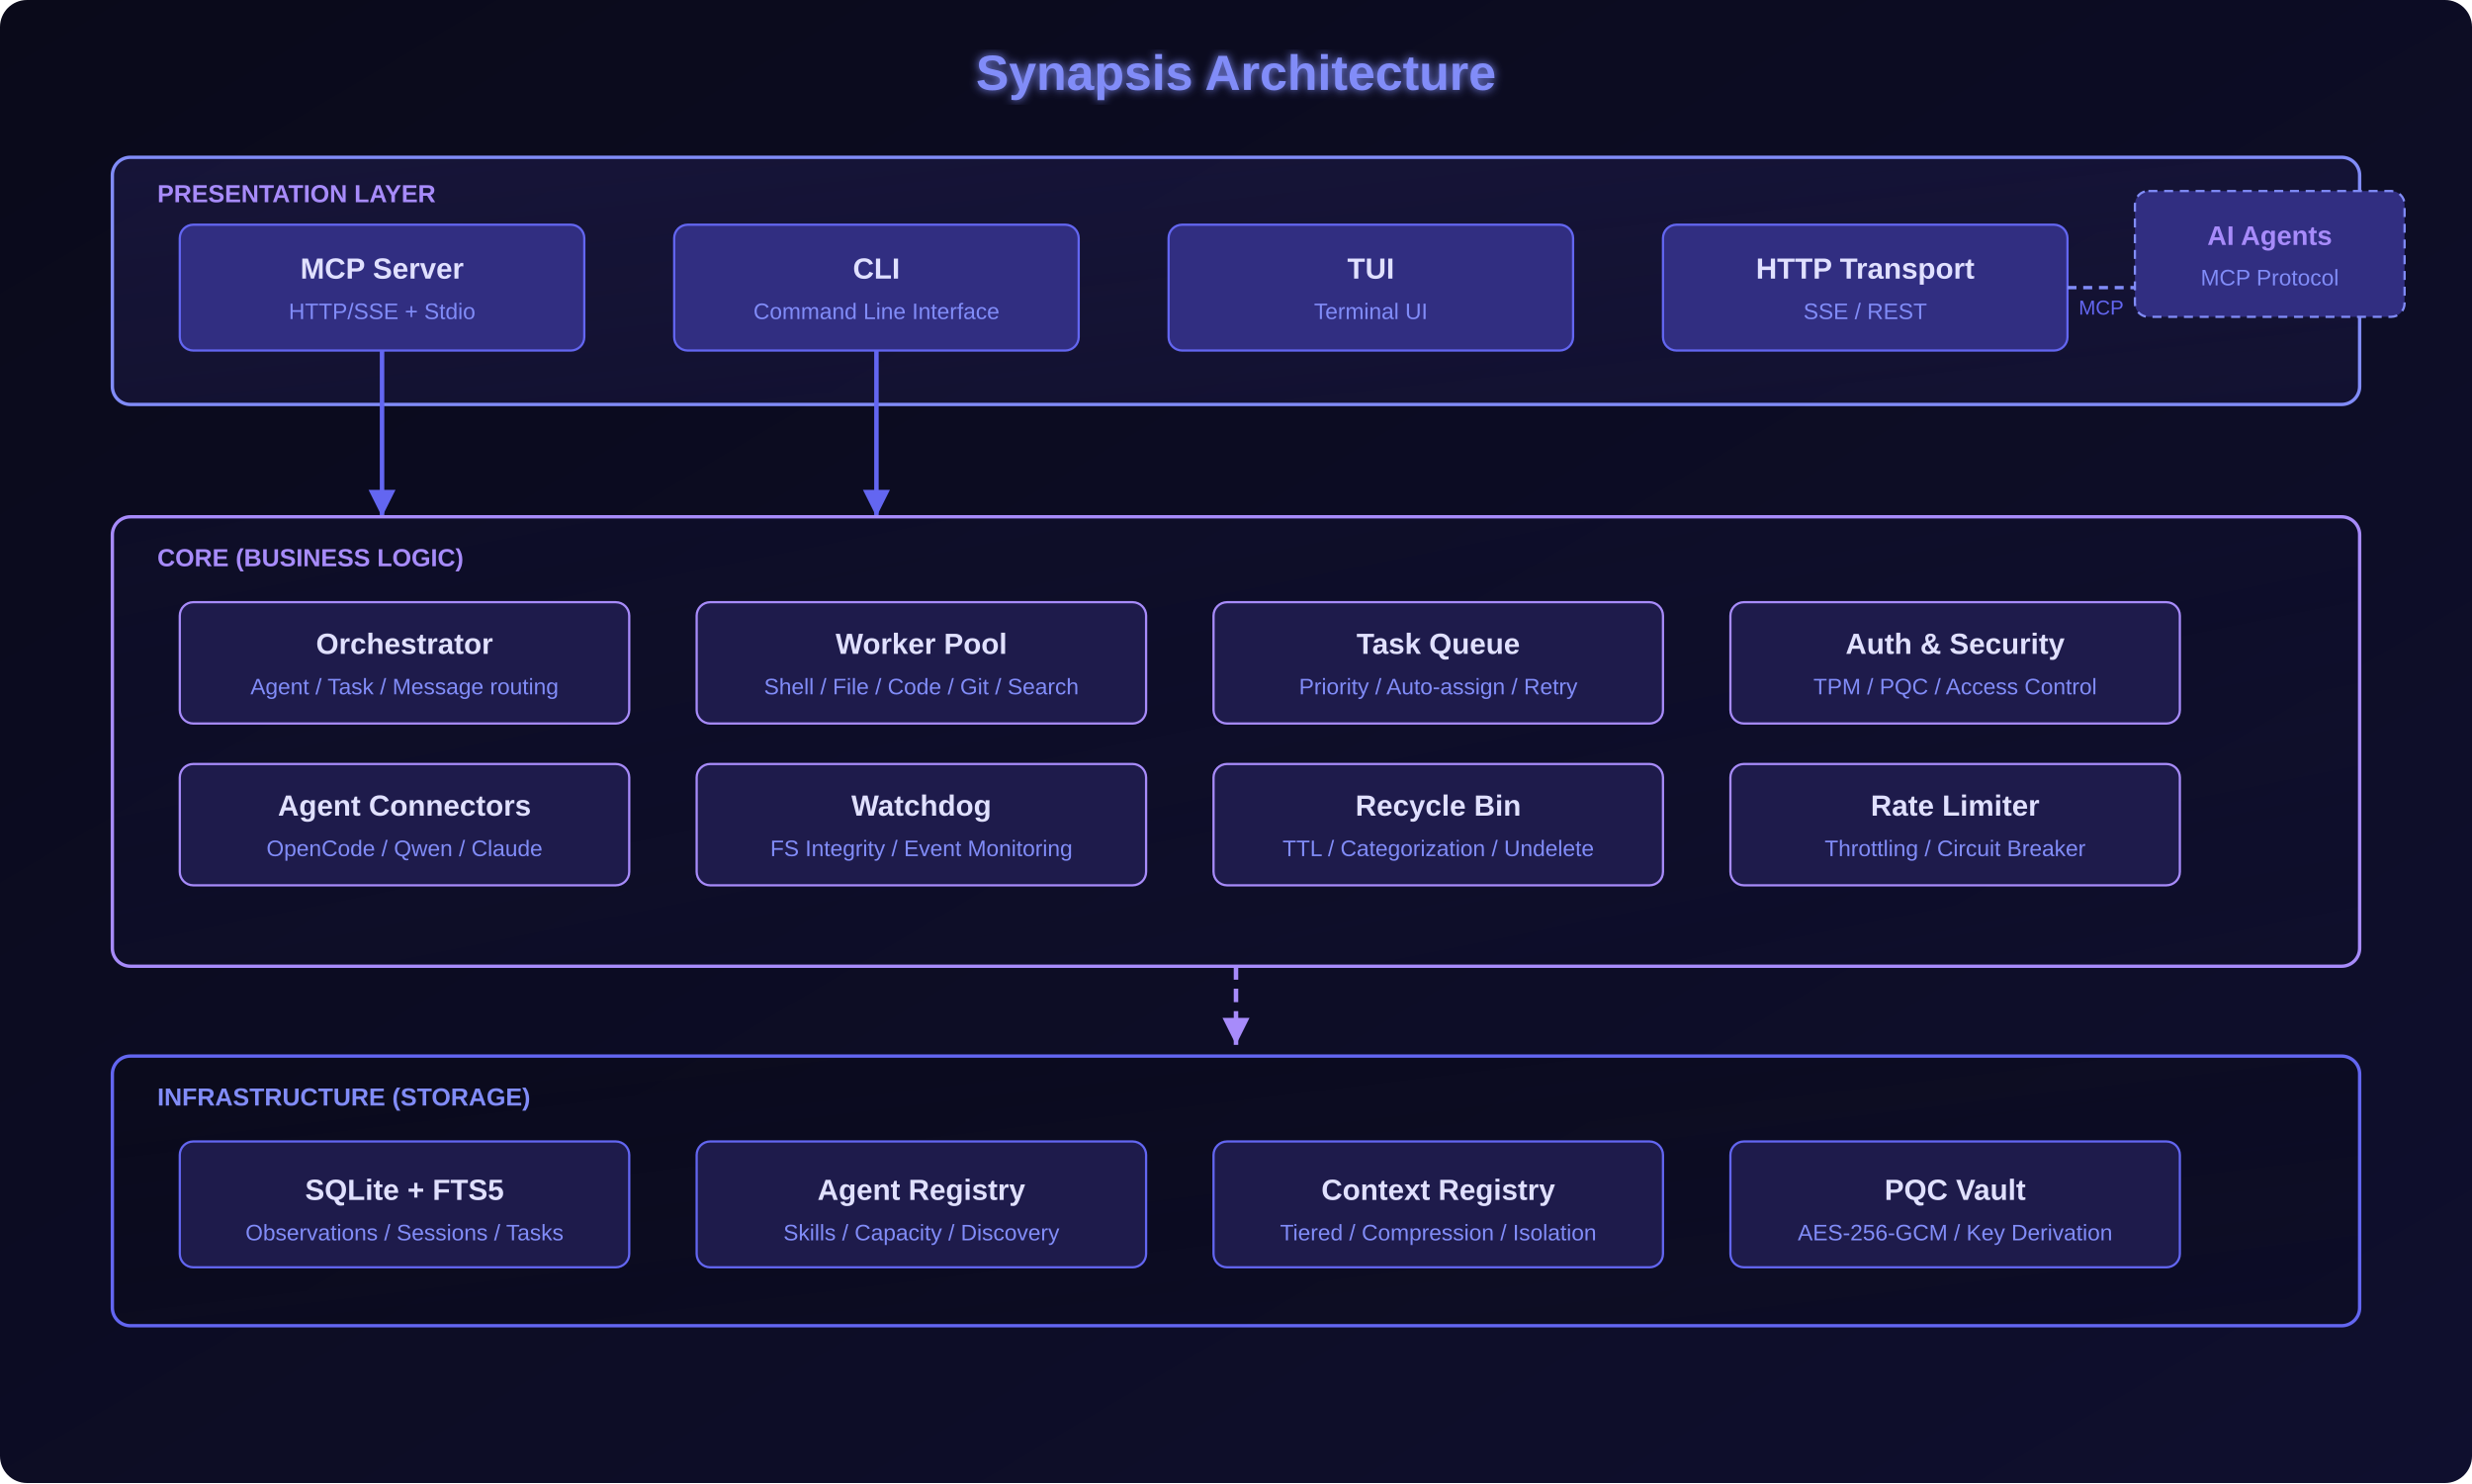
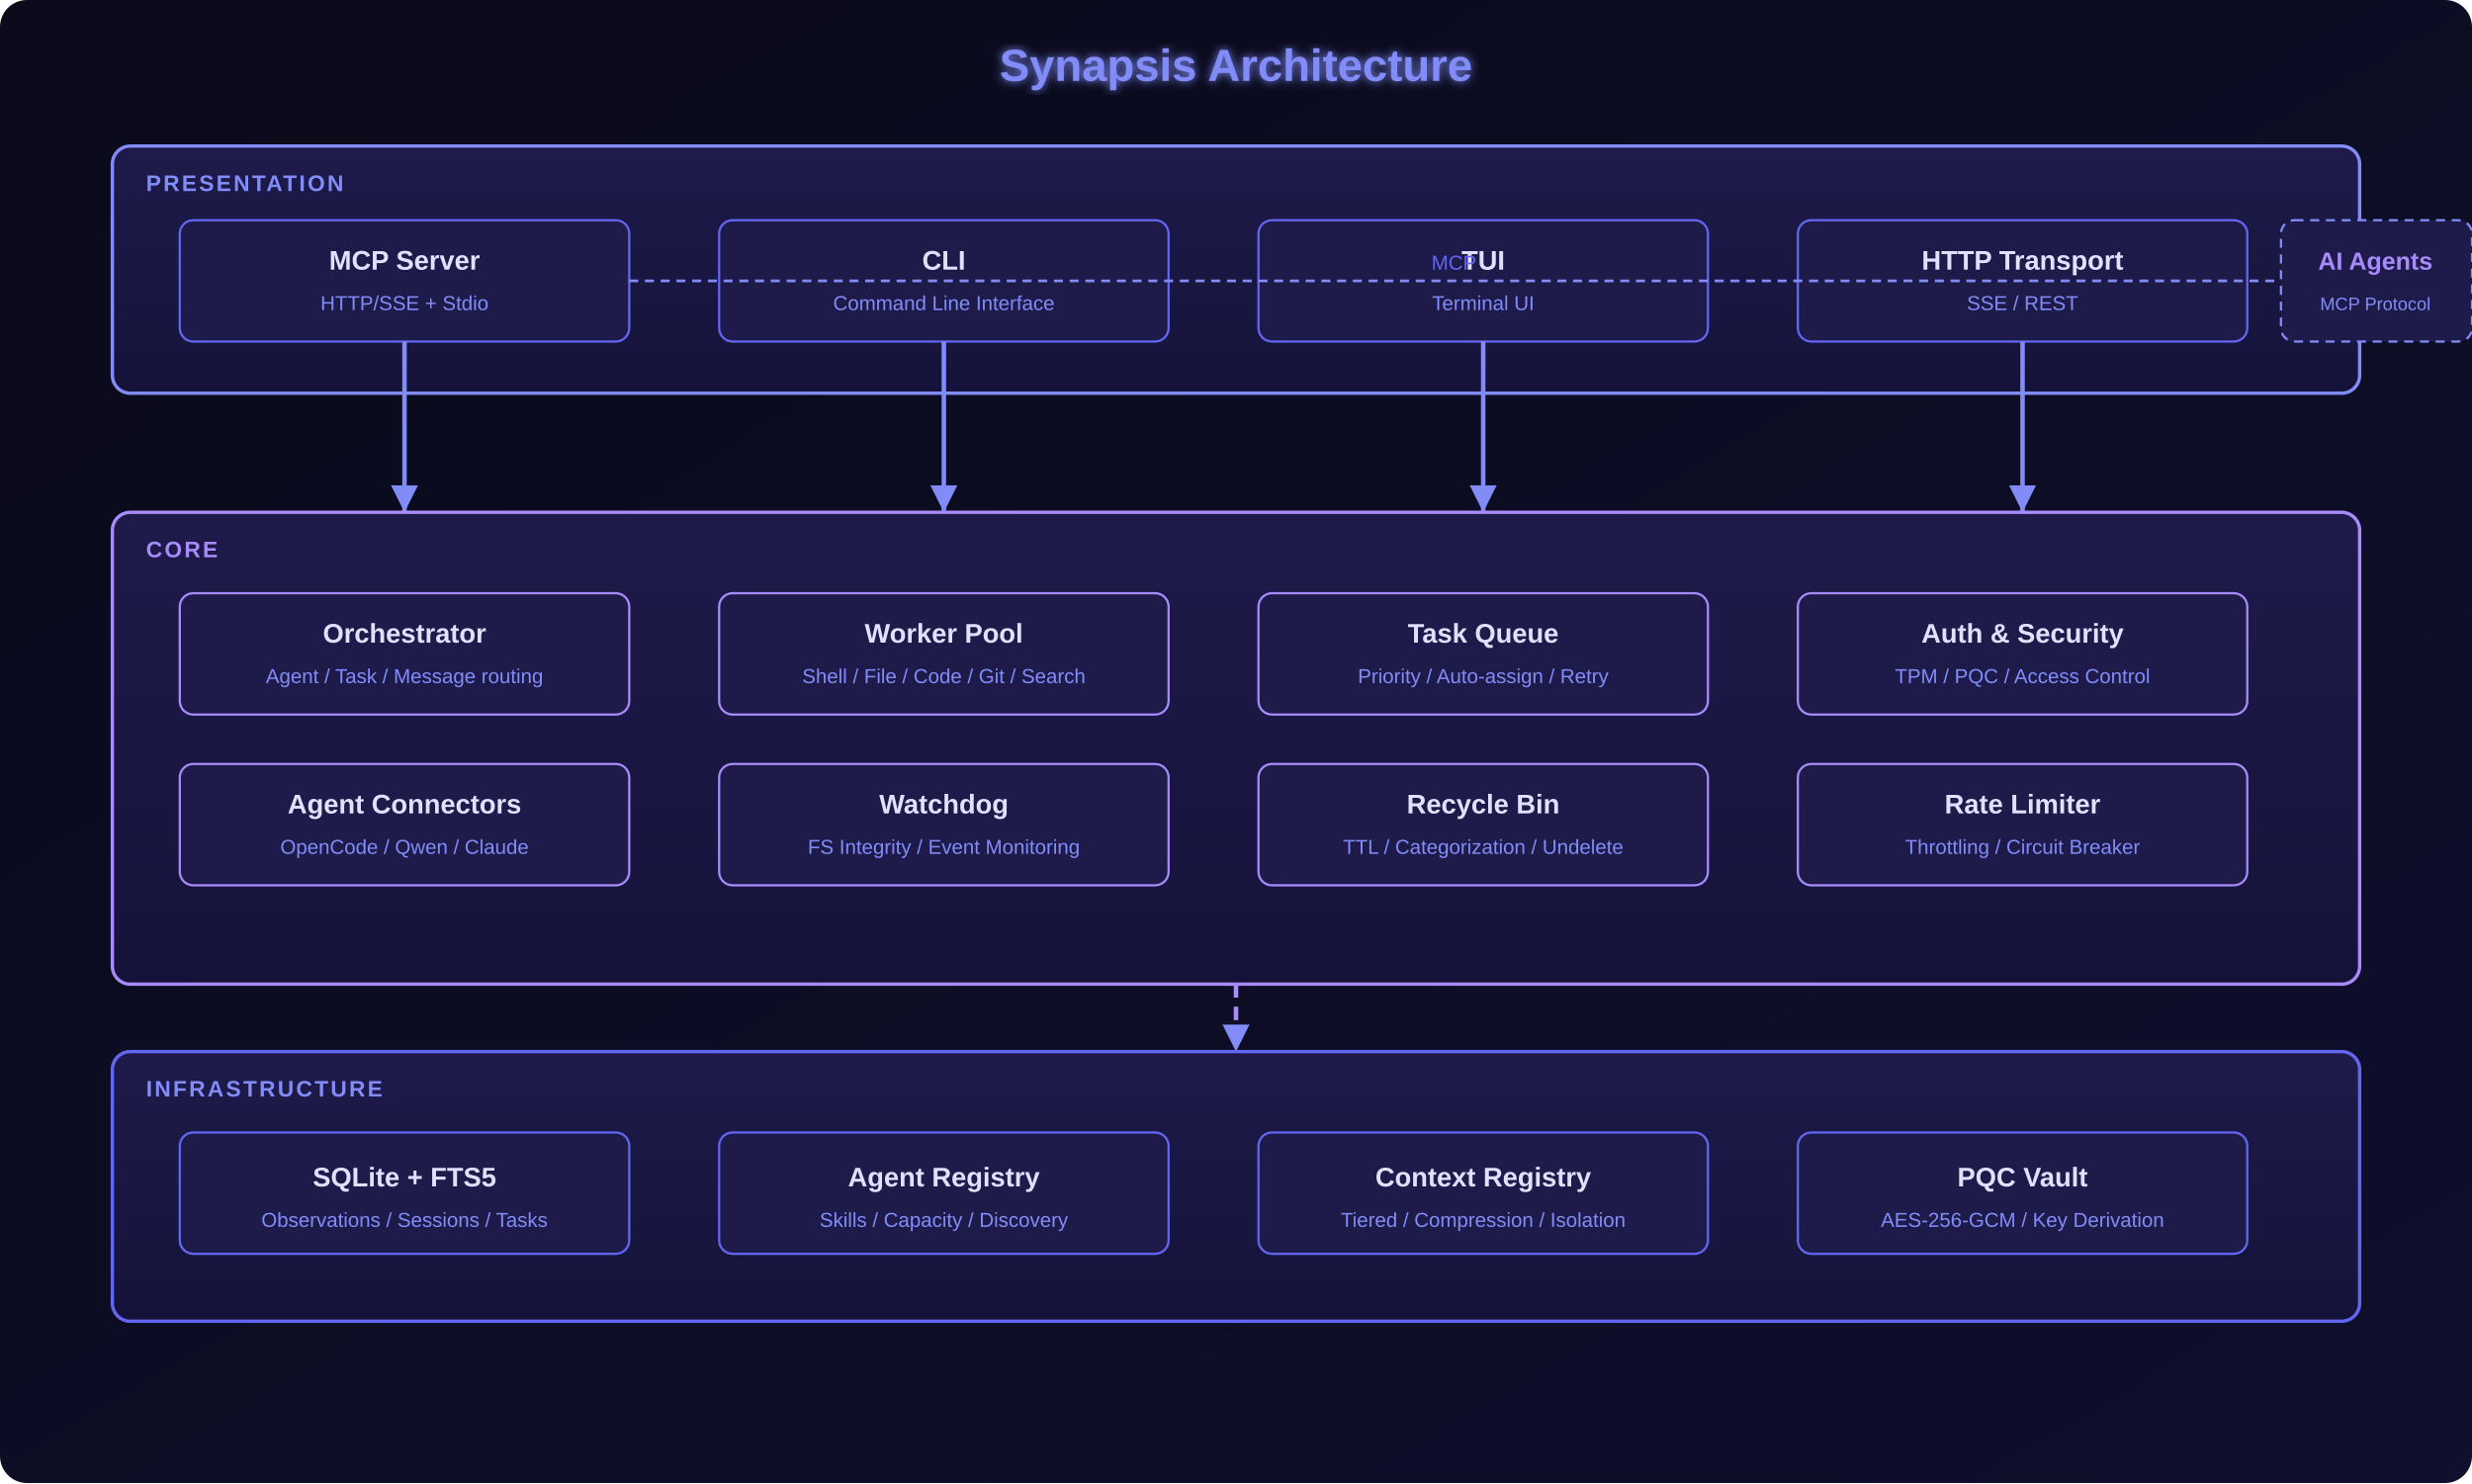
- <svg xmlns="http://www.w3.org/2000/svg" viewBox="0 0 1100 660" font-family="'Segoe UI', 'Helvetica Neue', Arial, sans-serif">
+ <svg xmlns="http://www.w3.org/2000/svg" viewBox="0 0 1100 660" font-family="'Segoe UI','Helvetica Neue',Arial,sans-serif">
  <defs>
    <linearGradient id="bgGrad" x1="0%" y1="0%" x2="100%" y2="100%">
      <stop offset="0%" stop-color="#0A0A1A" />
      <stop offset="100%" stop-color="#0F0F2E" />
    </linearGradient>
-     <linearGradient id="presGrad" x1="0%" y1="0%" x2="100%" y2="100%">
-       <stop offset="0%" stop-color="#1E1B4B" stop-opacity="0.6" />
-       <stop offset="100%" stop-color="#1E1B4B" stop-opacity="0.3" />
-     </linearGradient>
-     <linearGradient id="coreGrad" x1="0%" y1="0%" x2="100%" y2="100%">
-       <stop offset="0%" stop-color="#0F0F2E" stop-opacity="0.6" />
-       <stop offset="100%" stop-color="#0F0F2E" stop-opacity="0.3" />
-     </linearGradient>
-     <linearGradient id="infraGrad" x1="0%" y1="0%" x2="100%" y2="100%">
-       <stop offset="0%" stop-color="#0A0A1A" stop-opacity="0.6" />
-       <stop offset="100%" stop-color="#0A0A1A" stop-opacity="0.3" />
+     <linearGradient id="boxGrad" x1="0%" y1="0%" x2="0%" y2="100%">
+       <stop offset="0%" stop-color="#1E1B4B" />
+       <stop offset="100%" stop-color="#15123A" />
    </linearGradient>
    <filter id="glow">
      <feGaussianBlur stdDeviation="2" result="blur" />
      <feMerge>
        <feMergeNode in="blur" />
        <feMergeNode in="SourceGraphic" />
      </feMerge>
    </filter>
-     <marker id="arrowPres" viewBox="0 0 10 10" refX="10" refY="5" markerWidth="6" markerHeight="6" orient="auto">
-       <path d="M 0 0 L 10 5 L 0 10 z" fill="#6366F1" />
-     </marker>
-     <marker id="arrowCore" viewBox="0 0 10 10" refX="10" refY="5" markerWidth="6" markerHeight="6" orient="auto">
-       <path d="M 0 0 L 10 5 L 0 10 z" fill="#A78BFA" />
+     <marker id="arrow" viewBox="0 0 10 10" refX="10" refY="5" markerWidth="6" markerHeight="6" orient="auto">
+       <path d="M 0 0 L 10 5 L 0 10 z" fill="#818CF8" />
    </marker>
  </defs>
  <rect width="1100" height="660" fill="url(#bgGrad)" rx="12" />
-   <text x="550" y="40" text-anchor="middle" font-size="22" font-weight="700" fill="#818CF8" filter="url(#glow)">Synapsis Architecture</text>
-   <rect x="50" y="70" width="1000" height="110" rx="8" fill="url(#presGrad)" stroke="#818CF8" stroke-width="1.5" />
-   <text x="70" y="90" font-size="11" font-weight="600" fill="#A78BFA">PRESENTATION LAYER</text>
-   <rect x="80" y="100" width="180" height="56" rx="6" fill="#312E81" stroke="#6366F1" stroke-width="1" />
-   <text x="170" y="124" text-anchor="middle" font-size="13" font-weight="600" fill="#E0E0FF">MCP Server</text>
-   <text x="170" y="142" text-anchor="middle" font-size="10" fill="#818CF8">HTTP/SSE + Stdio</text>
-   <rect x="300" y="100" width="180" height="56" rx="6" fill="#312E81" stroke="#6366F1" stroke-width="1" />
-   <text x="390" y="124" text-anchor="middle" font-size="13" font-weight="600" fill="#E0E0FF">CLI</text>
-   <text x="390" y="142" text-anchor="middle" font-size="10" fill="#818CF8">Command Line Interface</text>
-   <rect x="520" y="100" width="180" height="56" rx="6" fill="#312E81" stroke="#6366F1" stroke-width="1" />
-   <text x="610" y="124" text-anchor="middle" font-size="13" font-weight="600" fill="#E0E0FF">TUI</text>
-   <text x="610" y="142" text-anchor="middle" font-size="10" fill="#818CF8">Terminal UI</text>
-   <rect x="740" y="100" width="180" height="56" rx="6" fill="#312E81" stroke="#6366F1" stroke-width="1" />
-   <text x="830" y="124" text-anchor="middle" font-size="13" font-weight="600" fill="#E0E0FF">HTTP Transport</text>
-   <text x="830" y="142" text-anchor="middle" font-size="10" fill="#818CF8">SSE / REST</text>
-   <line x1="170" y1="156" x2="170" y2="230" stroke="#6366F1" stroke-width="2" marker-end="url(#arrowPres)" />
-   <line x1="390" y1="156" x2="390" y2="230" stroke="#6366F1" stroke-width="2" marker-end="url(#arrowPres)" />
-   <rect x="50" y="230" width="1000" height="200" rx="8" fill="url(#coreGrad)" stroke="#A78BFA" stroke-width="1.5" />
-   <text x="70" y="252" font-size="11" font-weight="600" fill="#A78BFA">CORE (BUSINESS LOGIC)</text>
-   <rect x="80" y="268" width="200" height="54" rx="6" fill="#1E1B4B" stroke="#A78BFA" stroke-width="1" />
-   <text x="180" y="291" text-anchor="middle" font-size="13" font-weight="600" fill="#E0E0FF">Orchestrator</text>
-   <text x="180" y="309" text-anchor="middle" font-size="10" fill="#818CF8">Agent / Task / Message routing</text>
-   <rect x="310" y="268" width="200" height="54" rx="6" fill="#1E1B4B" stroke="#A78BFA" stroke-width="1" />
-   <text x="410" y="291" text-anchor="middle" font-size="13" font-weight="600" fill="#E0E0FF">Worker Pool</text>
-   <text x="410" y="309" text-anchor="middle" font-size="10" fill="#818CF8">Shell / File / Code / Git / Search</text>
-   <rect x="540" y="268" width="200" height="54" rx="6" fill="#1E1B4B" stroke="#A78BFA" stroke-width="1" />
-   <text x="640" y="291" text-anchor="middle" font-size="13" font-weight="600" fill="#E0E0FF">Task Queue</text>
-   <text x="640" y="309" text-anchor="middle" font-size="10" fill="#818CF8">Priority / Auto-assign / Retry</text>
-   <rect x="770" y="268" width="200" height="54" rx="6" fill="#1E1B4B" stroke="#A78BFA" stroke-width="1" />
-   <text x="870" y="291" text-anchor="middle" font-size="13" font-weight="600" fill="#E0E0FF">Auth &amp; Security</text>
-   <text x="870" y="309" text-anchor="middle" font-size="10" fill="#818CF8">TPM / PQC / Access Control</text>
+   <text x="550" y="36" text-anchor="middle" font-size="20" font-weight="700" fill="#818CF8" filter="url(#glow)">Synapsis Architecture</text>
+   <rect x="50" y="65" width="1000" height="110" rx="8" fill="url(#boxGrad)" stroke="#818CF8" stroke-width="1.5" />
+   <text x="65" y="85" font-size="10" font-weight="600" fill="#818CF8" letter-spacing="1">PRESENTATION</text>
+   <rect x="80" y="98" width="200" height="54" rx="6" fill="#1E1B4B" stroke="#6366F1" stroke-width="1" />
+   <text x="180" y="120" text-anchor="middle" font-size="12" font-weight="600" fill="#E0E0FF">MCP Server</text>
+   <text x="180" y="138" text-anchor="middle" font-size="9" fill="#818CF8">HTTP/SSE + Stdio</text>
+   <rect x="320" y="98" width="200" height="54" rx="6" fill="#1E1B4B" stroke="#6366F1" stroke-width="1" />
+   <text x="420" y="120" text-anchor="middle" font-size="12" font-weight="600" fill="#E0E0FF">CLI</text>
+   <text x="420" y="138" text-anchor="middle" font-size="9" fill="#818CF8">Command Line Interface</text>
+   <rect x="560" y="98" width="200" height="54" rx="6" fill="#1E1B4B" stroke="#6366F1" stroke-width="1" />
+   <text x="660" y="120" text-anchor="middle" font-size="12" font-weight="600" fill="#E0E0FF">TUI</text>
+   <text x="660" y="138" text-anchor="middle" font-size="9" fill="#818CF8">Terminal UI</text>
+   <rect x="800" y="98" width="200" height="54" rx="6" fill="#1E1B4B" stroke="#6366F1" stroke-width="1" />
+   <text x="900" y="120" text-anchor="middle" font-size="12" font-weight="600" fill="#E0E0FF">HTTP Transport</text>
+   <text x="900" y="138" text-anchor="middle" font-size="9" fill="#818CF8">SSE / REST</text>
+   <line x1="180" y1="152" x2="180" y2="228" stroke="#818CF8" stroke-width="2" marker-end="url(#arrow)" />
+   <line x1="420" y1="152" x2="420" y2="228" stroke="#818CF8" stroke-width="2" marker-end="url(#arrow)" />
+   <line x1="660" y1="152" x2="660" y2="228" stroke="#818CF8" stroke-width="2" marker-end="url(#arrow)" />
+   <line x1="900" y1="152" x2="900" y2="228" stroke="#818CF8" stroke-width="2" marker-end="url(#arrow)" />
+   <rect x="50" y="228" width="1000" height="210" rx="8" fill="url(#boxGrad)" stroke="#A78BFA" stroke-width="1.5" />
+   <text x="65" y="248" font-size="10" font-weight="600" fill="#A78BFA" letter-spacing="1">CORE</text>
+   <rect x="80" y="264" width="200" height="54" rx="6" fill="#1E1B4B" stroke="#A78BFA" stroke-width="1" />
+   <text x="180" y="286" text-anchor="middle" font-size="12" font-weight="600" fill="#E0E0FF">Orchestrator</text>
+   <text x="180" y="304" text-anchor="middle" font-size="9" fill="#818CF8">Agent / Task / Message routing</text>
+   <rect x="320" y="264" width="200" height="54" rx="6" fill="#1E1B4B" stroke="#A78BFA" stroke-width="1" />
+   <text x="420" y="286" text-anchor="middle" font-size="12" font-weight="600" fill="#E0E0FF">Worker Pool</text>
+   <text x="420" y="304" text-anchor="middle" font-size="9" fill="#818CF8">Shell / File / Code / Git / Search</text>
+   <rect x="560" y="264" width="200" height="54" rx="6" fill="#1E1B4B" stroke="#A78BFA" stroke-width="1" />
+   <text x="660" y="286" text-anchor="middle" font-size="12" font-weight="600" fill="#E0E0FF">Task Queue</text>
+   <text x="660" y="304" text-anchor="middle" font-size="9" fill="#818CF8">Priority / Auto-assign / Retry</text>
+   <rect x="800" y="264" width="200" height="54" rx="6" fill="#1E1B4B" stroke="#A78BFA" stroke-width="1" />
+   <text x="900" y="286" text-anchor="middle" font-size="12" font-weight="600" fill="#E0E0FF">Auth &amp; Security</text>
+   <text x="900" y="304" text-anchor="middle" font-size="9" fill="#818CF8">TPM / PQC / Access Control</text>
  <rect x="80" y="340" width="200" height="54" rx="6" fill="#1E1B4B" stroke="#A78BFA" stroke-width="1" />
-   <text x="180" y="363" text-anchor="middle" font-size="13" font-weight="600" fill="#E0E0FF">Agent Connectors</text>
-   <text x="180" y="381" text-anchor="middle" font-size="10" fill="#818CF8">OpenCode / Qwen / Claude</text>
-   <rect x="310" y="340" width="200" height="54" rx="6" fill="#1E1B4B" stroke="#A78BFA" stroke-width="1" />
-   <text x="410" y="363" text-anchor="middle" font-size="13" font-weight="600" fill="#E0E0FF">Watchdog</text>
-   <text x="410" y="381" text-anchor="middle" font-size="10" fill="#818CF8">FS Integrity / Event Monitoring</text>
-   <rect x="540" y="340" width="200" height="54" rx="6" fill="#1E1B4B" stroke="#A78BFA" stroke-width="1" />
-   <text x="640" y="363" text-anchor="middle" font-size="13" font-weight="600" fill="#E0E0FF">Recycle Bin</text>
-   <text x="640" y="381" text-anchor="middle" font-size="10" fill="#818CF8">TTL / Categorization / Undelete</text>
-   <rect x="770" y="340" width="200" height="54" rx="6" fill="#1E1B4B" stroke="#A78BFA" stroke-width="1" />
-   <text x="870" y="363" text-anchor="middle" font-size="13" font-weight="600" fill="#E0E0FF">Rate Limiter</text>
-   <text x="870" y="381" text-anchor="middle" font-size="10" fill="#818CF8">Throttling / Circuit Breaker</text>
-   <line x1="550" y1="430" x2="550" y2="465" stroke="#A78BFA" stroke-width="2" marker-end="url(#arrowCore)" stroke-dasharray="6,4" />
-   <rect x="50" y="470" width="1000" height="120" rx="8" fill="url(#infraGrad)" stroke="#6366F1" stroke-width="1.5" />
-   <text x="70" y="492" font-size="11" font-weight="600" fill="#818CF8">INFRASTRUCTURE (STORAGE)</text>
-   <rect x="80" y="508" width="200" height="56" rx="6" fill="#1E1B4B" stroke="#6366F1" stroke-width="1" />
-   <text x="180" y="534" text-anchor="middle" font-size="13" font-weight="600" fill="#E0E0FF">SQLite + FTS5</text>
-   <text x="180" y="552" text-anchor="middle" font-size="10" fill="#818CF8">Observations / Sessions / Tasks</text>
-   <rect x="310" y="508" width="200" height="56" rx="6" fill="#1E1B4B" stroke="#6366F1" stroke-width="1" />
-   <text x="410" y="534" text-anchor="middle" font-size="13" font-weight="600" fill="#E0E0FF">Agent Registry</text>
-   <text x="410" y="552" text-anchor="middle" font-size="10" fill="#818CF8">Skills / Capacity / Discovery</text>
-   <rect x="540" y="508" width="200" height="56" rx="6" fill="#1E1B4B" stroke="#6366F1" stroke-width="1" />
-   <text x="640" y="534" text-anchor="middle" font-size="13" font-weight="600" fill="#E0E0FF">Context Registry</text>
-   <text x="640" y="552" text-anchor="middle" font-size="10" fill="#818CF8">Tiered / Compression / Isolation</text>
-   <rect x="770" y="508" width="200" height="56" rx="6" fill="#1E1B4B" stroke="#6366F1" stroke-width="1" />
-   <text x="870" y="534" text-anchor="middle" font-size="13" font-weight="600" fill="#E0E0FF">PQC Vault</text>
-   <text x="870" y="552" text-anchor="middle" font-size="10" fill="#818CF8">AES-256-GCM / Key Derivation</text>
-   <rect x="950" y="85" width="120" height="56" rx="6" fill="#312E81" stroke="#818CF8" stroke-width="1" stroke-dasharray="4,3" />
-   <text x="1010" y="109" text-anchor="middle" font-size="12" font-weight="600" fill="#A78BFA">AI Agents</text>
-   <text x="1010" y="127" text-anchor="middle" font-size="10" fill="#818CF8">MCP Protocol</text>
-   <line x1="920" y1="128" x2="950" y2="128" stroke="#818CF8" stroke-width="1.5" stroke-dasharray="4,3" />
-   <text x="935" y="140" text-anchor="middle" font-size="9" fill="#6366F1">MCP</text>
+   <text x="180" y="362" text-anchor="middle" font-size="12" font-weight="600" fill="#E0E0FF">Agent Connectors</text>
+   <text x="180" y="380" text-anchor="middle" font-size="9" fill="#818CF8">OpenCode / Qwen / Claude</text>
+   <rect x="320" y="340" width="200" height="54" rx="6" fill="#1E1B4B" stroke="#A78BFA" stroke-width="1" />
+   <text x="420" y="362" text-anchor="middle" font-size="12" font-weight="600" fill="#E0E0FF">Watchdog</text>
+   <text x="420" y="380" text-anchor="middle" font-size="9" fill="#818CF8">FS Integrity / Event Monitoring</text>
+   <rect x="560" y="340" width="200" height="54" rx="6" fill="#1E1B4B" stroke="#A78BFA" stroke-width="1" />
+   <text x="660" y="362" text-anchor="middle" font-size="12" font-weight="600" fill="#E0E0FF">Recycle Bin</text>
+   <text x="660" y="380" text-anchor="middle" font-size="9" fill="#818CF8">TTL / Categorization / Undelete</text>
+   <rect x="800" y="340" width="200" height="54" rx="6" fill="#1E1B4B" stroke="#A78BFA" stroke-width="1" />
+   <text x="900" y="362" text-anchor="middle" font-size="12" font-weight="600" fill="#E0E0FF">Rate Limiter</text>
+   <text x="900" y="380" text-anchor="middle" font-size="9" fill="#818CF8">Throttling / Circuit Breaker</text>
+   <line x1="550" y1="438" x2="550" y2="468" stroke="#A78BFA" stroke-width="2" marker-end="url(#arrow)" stroke-dasharray="6,4" />
+   <rect x="50" y="468" width="1000" height="120" rx="8" fill="url(#boxGrad)" stroke="#6366F1" stroke-width="1.5" />
+   <text x="65" y="488" font-size="10" font-weight="600" fill="#818CF8" letter-spacing="1">INFRASTRUCTURE</text>
+   <rect x="80" y="504" width="200" height="54" rx="6" fill="#1E1B4B" stroke="#6366F1" stroke-width="1" />
+   <text x="180" y="528" text-anchor="middle" font-size="12" font-weight="600" fill="#E0E0FF">SQLite + FTS5</text>
+   <text x="180" y="546" text-anchor="middle" font-size="9" fill="#818CF8">Observations / Sessions / Tasks</text>
+   <rect x="320" y="504" width="200" height="54" rx="6" fill="#1E1B4B" stroke="#6366F1" stroke-width="1" />
+   <text x="420" y="528" text-anchor="middle" font-size="12" font-weight="600" fill="#E0E0FF">Agent Registry</text>
+   <text x="420" y="546" text-anchor="middle" font-size="9" fill="#818CF8">Skills / Capacity / Discovery</text>
+   <rect x="560" y="504" width="200" height="54" rx="6" fill="#1E1B4B" stroke="#6366F1" stroke-width="1" />
+   <text x="660" y="528" text-anchor="middle" font-size="12" font-weight="600" fill="#E0E0FF">Context Registry</text>
+   <text x="660" y="546" text-anchor="middle" font-size="9" fill="#818CF8">Tiered / Compression / Isolation</text>
+   <rect x="800" y="504" width="200" height="54" rx="6" fill="#1E1B4B" stroke="#6366F1" stroke-width="1" />
+   <text x="900" y="528" text-anchor="middle" font-size="12" font-weight="600" fill="#E0E0FF">PQC Vault</text>
+   <text x="900" y="546" text-anchor="middle" font-size="9" fill="#818CF8">AES-256-GCM / Key Derivation</text>
+   <rect x="1015" y="98" width="85" height="54" rx="6" fill="#1E1B4B" stroke="#818CF8" stroke-width="1" stroke-dasharray="4,3" />
+   <text x="1057" y="120" text-anchor="middle" font-size="11" font-weight="600" fill="#A78BFA">AI Agents</text>
+   <text x="1057" y="138" text-anchor="middle" font-size="8" fill="#818CF8">MCP Protocol</text>
+   <line x1="280" y1="125" x2="1015" y2="125" stroke="#818CF8" stroke-width="1.2" stroke-dasharray="4,3" />
+   <text x="647" y="120" text-anchor="middle" font-size="9" fill="#6366F1">MCP</text>
</svg>
